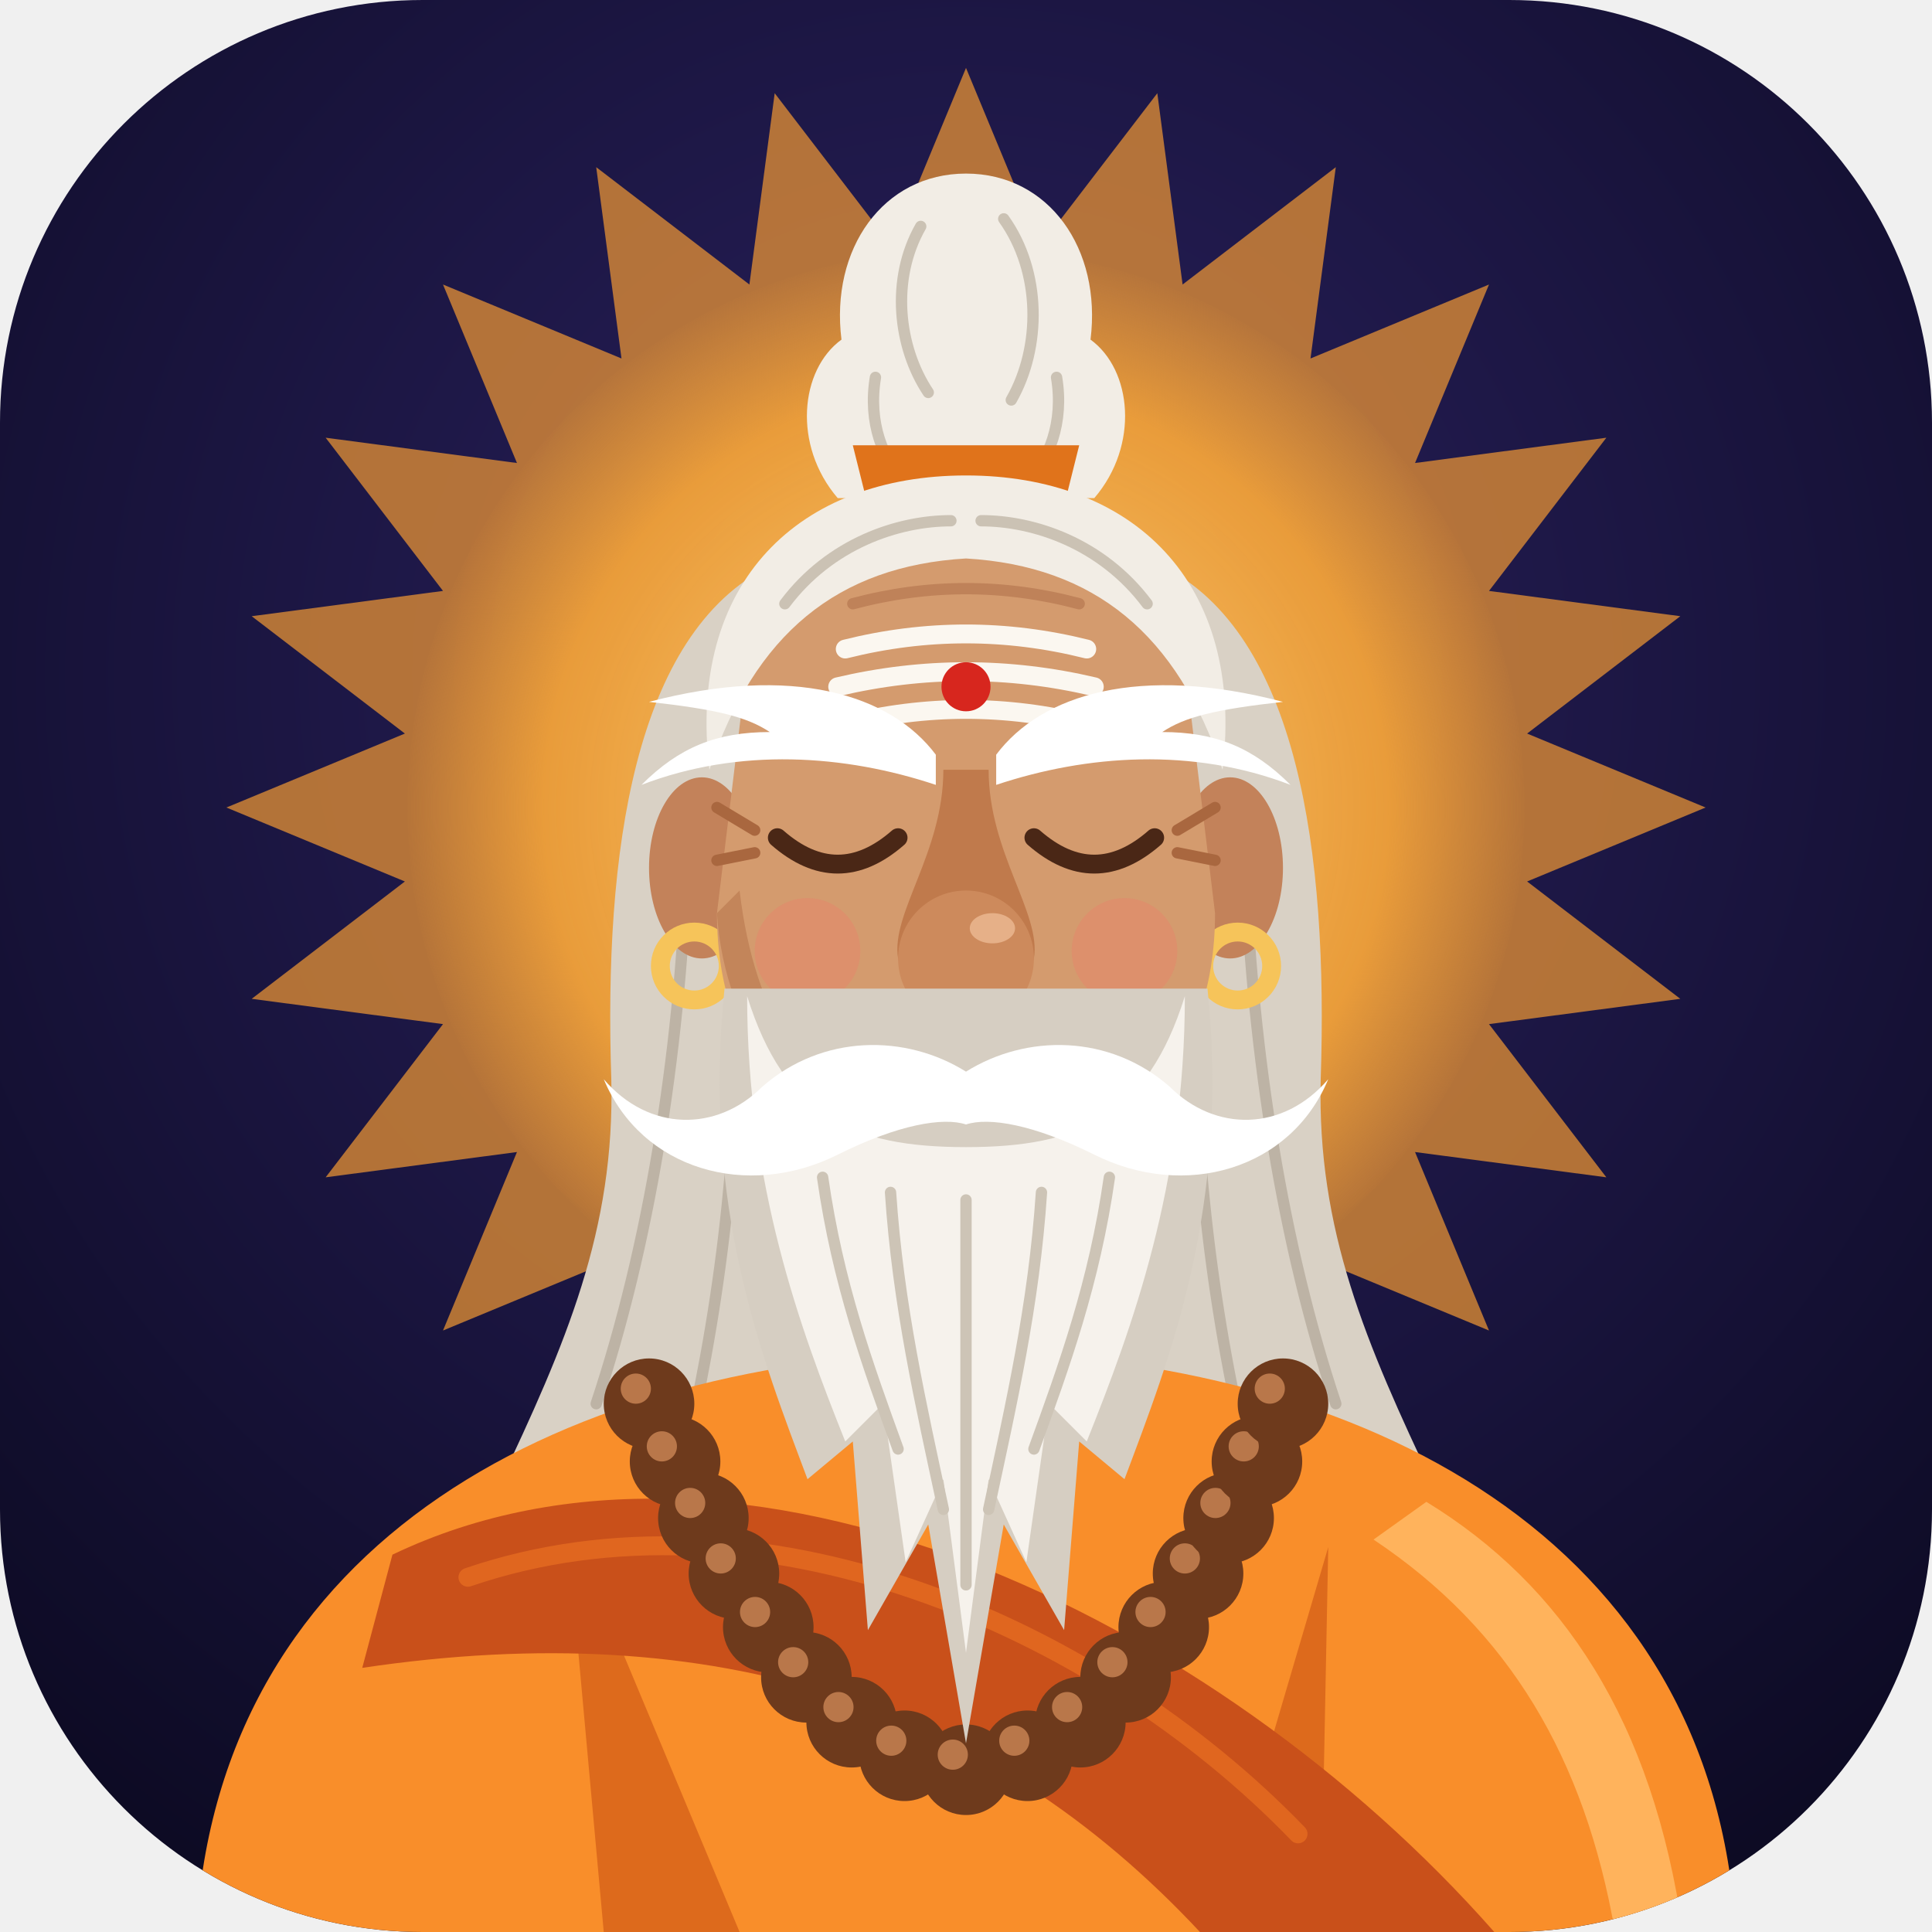
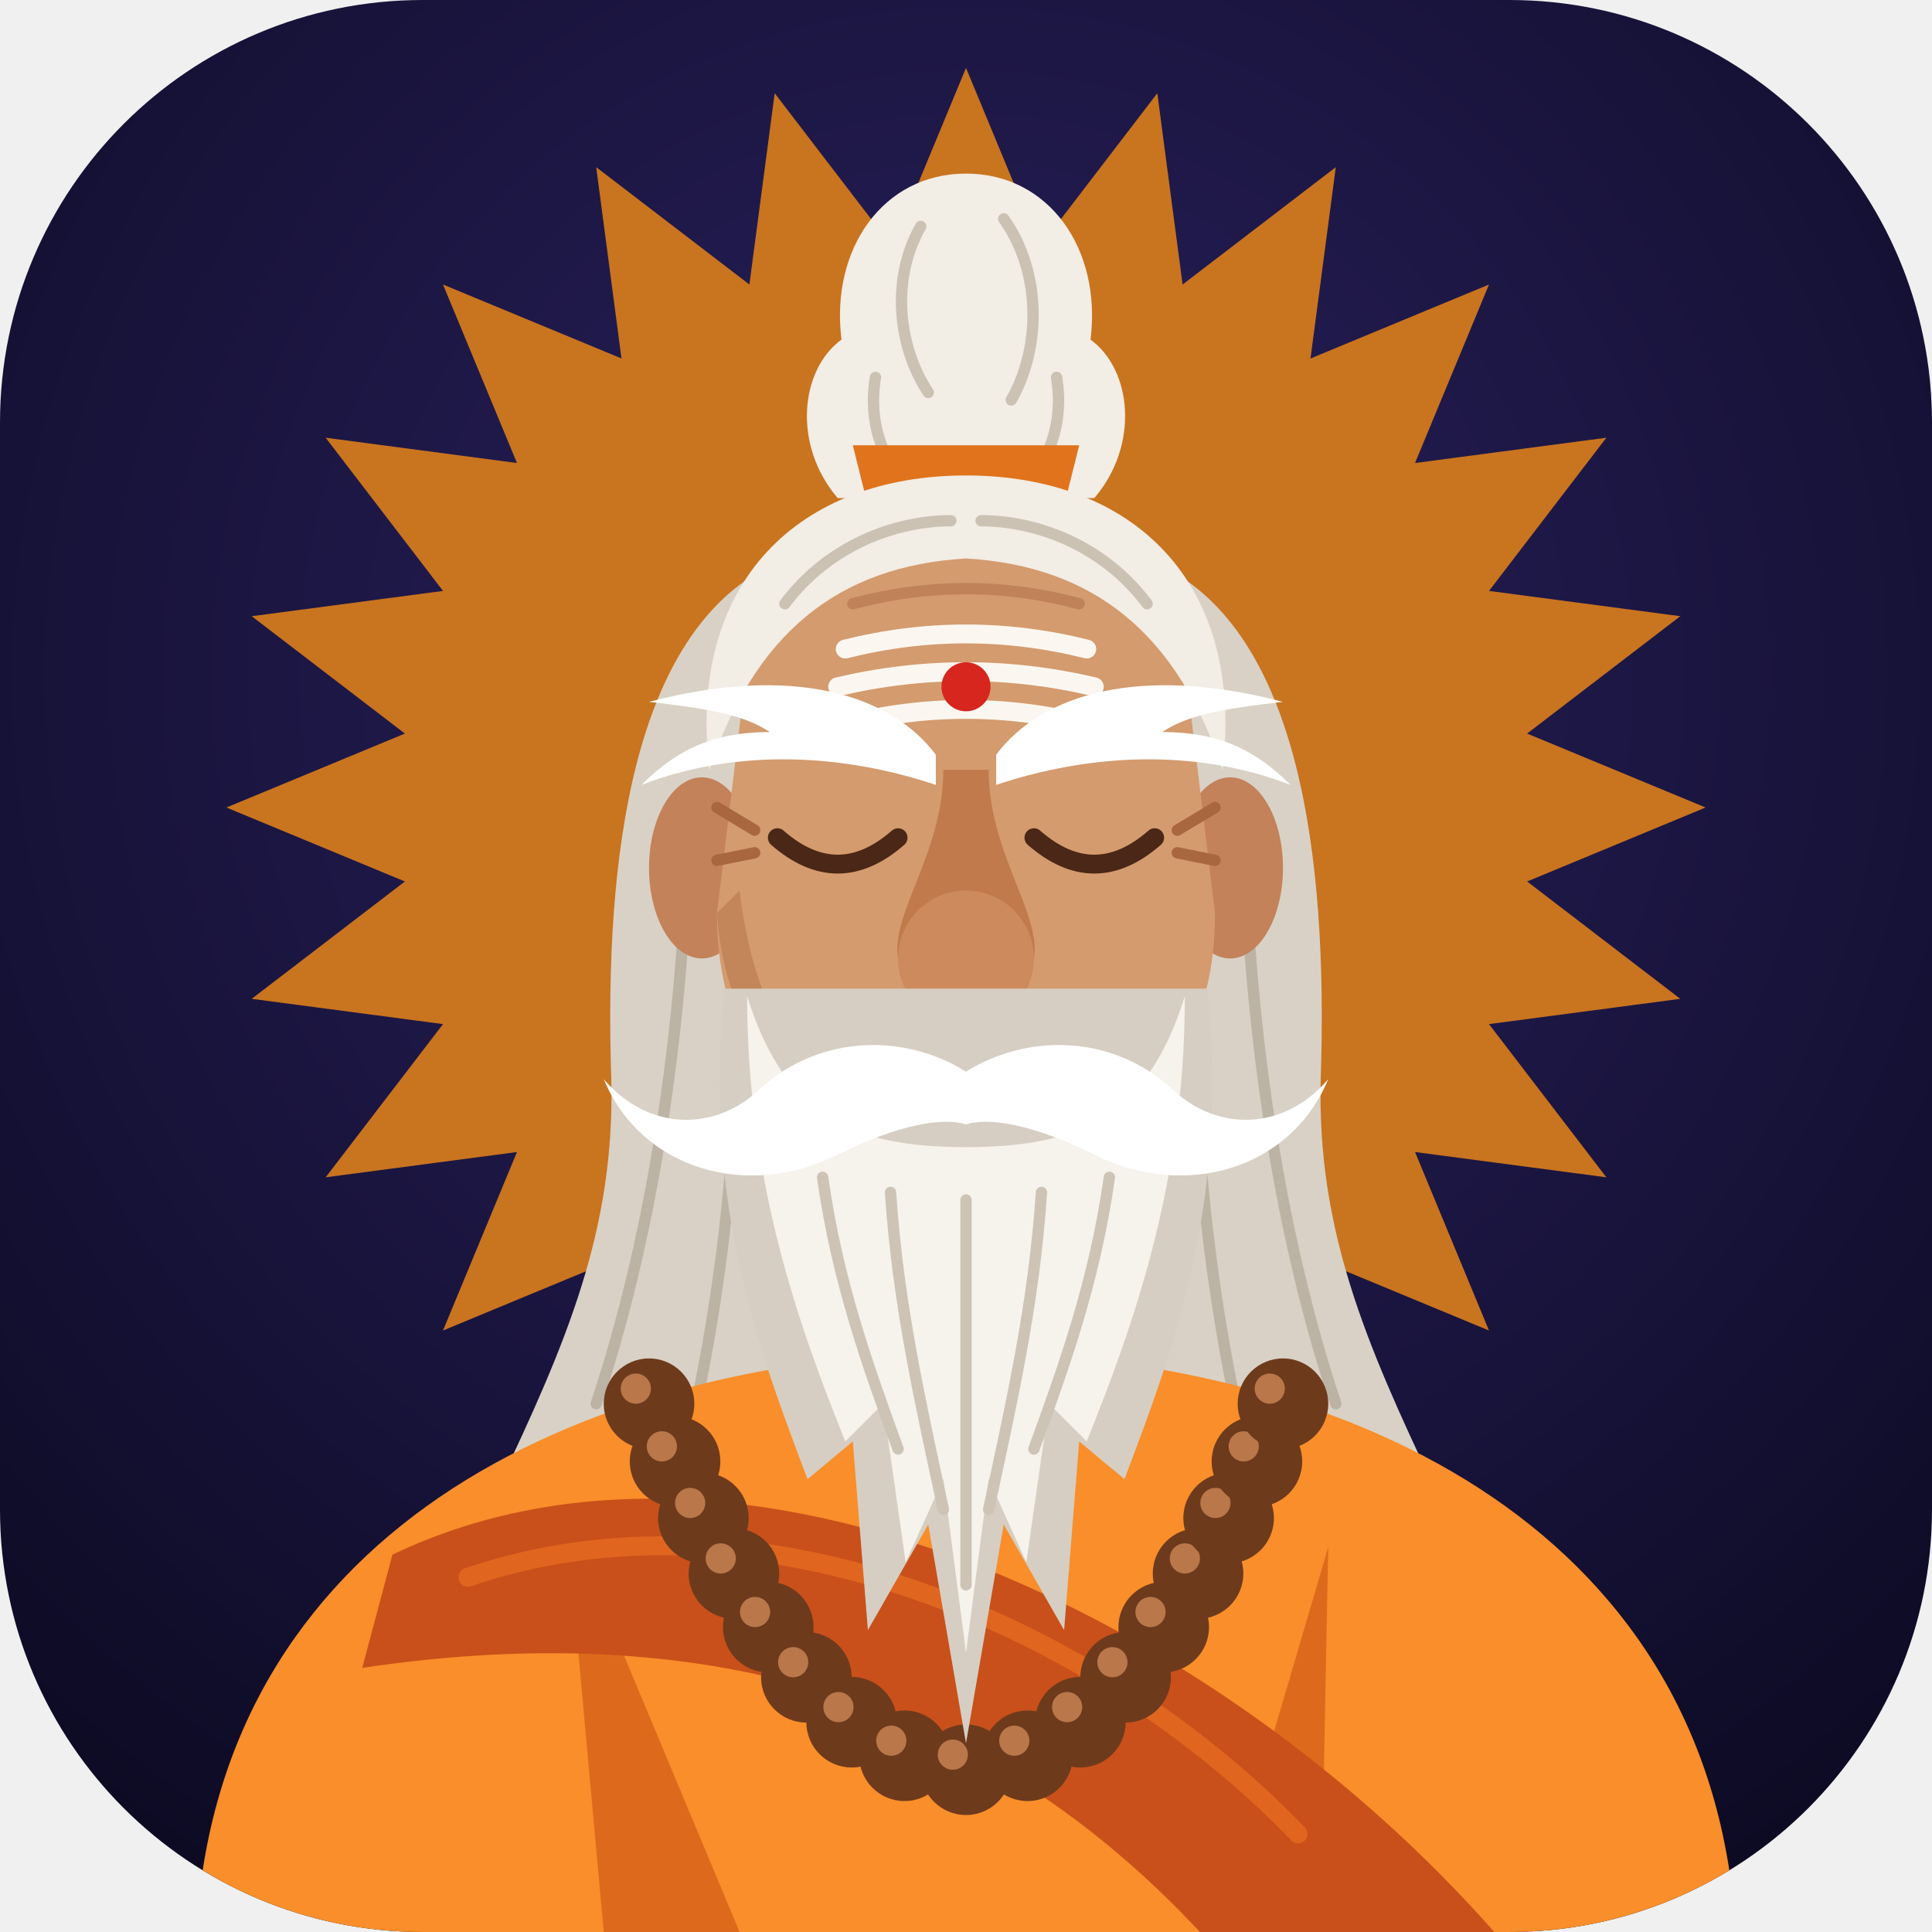
<svg xmlns="http://www.w3.org/2000/svg" viewBox="0 0 512 512" role="img" aria-label="Rigveda AI">
  <defs>
    <clipPath id="tile">
      <rect width="512" height="512" rx="112" />
    </clipPath>
    <radialGradient id="night" cx="50%" cy="35%" r="75%">
      <stop offset="0" stop-color="#2a2160" />
      <stop offset="1" stop-color="#0c0a22" />
    </radialGradient>
    <radialGradient id="glow" cx="50%" cy="50%" r="50%">
      <stop offset="0" stop-color="#ffd27a" />
      <stop offset=".75" stop-color="#f6a63a" stop-opacity=".8" />
      <stop offset="1" stop-color="#f6a63a" stop-opacity="0" />
    </radialGradient>
    <g id="sidehair">
      <path d="M204 150 C168 168 160 226 162 286 C163 326 150 356 132 394 L164 380 L166 412 L190 380 L198 404 L212 340 L214 220 Z" fill="#d9d1c5" />
      <path d="M182 230 C180 280 172 330 158 372 M196 250 C196 300 192 340 182 384" fill="none" stroke="#bdb3a5" stroke-width="3" stroke-linecap="round" />
    </g>
    <g id="brow">
      <path d="M248 200 C236 184 210 176 172 186 C190 188 198 190 204 194 C190 194 180 198 170 208 C196 198 224 200 248 208 Z" fill="#ffffff" />
    </g>
    <g id="moustache">
      <path d="M256 280 C240 270 218 270 202 284 C190 296 172 296 160 282 C170 306 198 314 222 302 C238 294 250 292 256 294 Z" fill="#ffffff" />
    </g>
    <g id="earring">
      <circle cx="184" cy="256" r="9" fill="none" stroke="#f6c45a" stroke-width="5" />
    </g>
  </defs>
  <g clip-path="url(#tile)">
    <rect width="512" height="512" fill="url(#night)" />
-     <polygon points="452.0,214.0 404.7,233.6 445.3,264.7 394.6,271.4 425.7,312.0 375.0,305.3 394.6,352.6 347.3,333.0 354.0,383.7 313.4,352.6 306.7,403.3 275.6,362.7 256.0,410.0 236.4,362.7 205.3,403.3 198.6,352.6 158.0,383.7 164.7,333.0 117.4,352.6 137.0,305.3 86.3,312.0 117.4,271.4 66.7,264.7 107.3,233.6 60.0,214.0 107.3,194.4 66.7,163.3 117.4,156.6 86.3,116.0 137.0,122.7 117.4,75.4 164.7,95.0 158.0,44.3 198.6,75.4 205.3,24.7 236.4,65.3 256.0,18.0 275.6,65.3 306.7,24.7 313.4,75.4 354.0,44.3 347.3,95.0 394.6,75.4 375.0,122.7 425.7,116.0 394.6,156.6 445.3,163.3 404.7,194.4" fill="#f39a33" opacity=".7" />
-     <circle cx="256" cy="214" r="148" fill="url(#glow)" />
+     <polygon points="452.0,214.0 404.7,233.6 445.3,264.7 394.6,271.4 425.7,312.0 375.0,305.3 394.6,352.6 347.3,333.0 354.0,383.7 313.4,352.6 306.7,403.3 275.6,362.7 256.0,410.0 236.4,362.7 205.3,403.3 198.6,352.6 158.0,383.7 164.7,333.0 117.4,352.6 137.0,305.3 86.3,312.0 117.4,271.4 66.7,264.7 107.3,233.6 60.0,214.0 107.3,194.4 66.7,163.3 117.4,156.6 86.3,116.0 137.0,122.7 117.4,75.4 164.7,95.0 158.0,44.3 198.6,75.4 205.3,24.7 236.4,65.3 256.0,18.0 275.6,65.3 306.7,24.7 313.4,75.4 354.0,44.3 347.3,95.0 394.6,75.4 375.0,122.7 425.7,116.0 394.6,156.6 445.3,163.3 404.7,194.4" fill="#c9741f" />
    <use href="#sidehair" />
    <use href="#sidehair" transform="translate(512 0) scale(-1 1)" />
    <path d="M52 512 C58 408 150 360 256 358 C362 360 454 408 460 512 Z" fill="#f98e2a" />
-     <path d="M378 398 C414 420 438 456 446 512 L428 512 C420 466 400 432 364 408 Z" fill="#ffb35c" />
    <path d="M150 402 L196 512 L160 512 Z M352 410 L322 512 L350 512 Z" fill="#dd6a1c" />
    <path d="M104 412 C196 368 322 428 396 512 L318 512 C262 452 190 428 96 442 Z" fill="#c9501a" />
    <path d="M124 418 C200 392 290 430 344 486" fill="none" stroke="#e0661f" stroke-width="5" stroke-linecap="round" />
    <rect x="228" y="290" width="56" height="84" rx="18" fill="#b8784e" />
    <circle cx="172.0" cy="372.0" r="12" fill="#6e3a1c" />
    <circle cx="168.5" cy="368.0" r="4" fill="#b9774a" />
    <circle cx="178.9" cy="387.3" r="12" fill="#6e3a1c" />
    <circle cx="175.4" cy="383.3" r="4" fill="#b9774a" />
    <circle cx="186.4" cy="402.3" r="12" fill="#6e3a1c" />
    <circle cx="182.9" cy="398.3" r="4" fill="#b9774a" />
    <circle cx="194.5" cy="417.0" r="12" fill="#6e3a1c" />
    <circle cx="191.0" cy="413.0" r="4" fill="#b9774a" />
    <circle cx="203.6" cy="431.2" r="12" fill="#6e3a1c" />
    <circle cx="200.1" cy="427.2" r="4" fill="#b9774a" />
    <circle cx="213.7" cy="444.5" r="12" fill="#6e3a1c" />
    <circle cx="210.2" cy="440.5" r="4" fill="#b9774a" />
    <circle cx="225.7" cy="456.4" r="12" fill="#6e3a1c" />
    <circle cx="222.2" cy="452.4" r="4" fill="#b9774a" />
    <circle cx="239.7" cy="465.3" r="12" fill="#6e3a1c" />
    <circle cx="236.2" cy="461.3" r="4" fill="#b9774a" />
    <circle cx="256.0" cy="469.0" r="12" fill="#6e3a1c" />
    <circle cx="252.5" cy="465.0" r="4" fill="#b9774a" />
    <circle cx="272.3" cy="465.3" r="12" fill="#6e3a1c" />
    <circle cx="268.8" cy="461.3" r="4" fill="#b9774a" />
    <circle cx="286.3" cy="456.4" r="12" fill="#6e3a1c" />
    <circle cx="282.8" cy="452.4" r="4" fill="#b9774a" />
    <circle cx="298.3" cy="444.5" r="12" fill="#6e3a1c" />
    <circle cx="294.8" cy="440.5" r="4" fill="#b9774a" />
    <circle cx="308.4" cy="431.2" r="12" fill="#6e3a1c" />
    <circle cx="304.9" cy="427.2" r="4" fill="#b9774a" />
    <circle cx="317.5" cy="417.0" r="12" fill="#6e3a1c" />
    <circle cx="314.0" cy="413.0" r="4" fill="#b9774a" />
    <circle cx="325.6" cy="402.3" r="12" fill="#6e3a1c" />
    <circle cx="322.1" cy="398.3" r="4" fill="#b9774a" />
    <circle cx="333.1" cy="387.3" r="12" fill="#6e3a1c" />
    <circle cx="329.6" cy="383.3" r="4" fill="#b9774a" />
    <circle cx="340.0" cy="372.0" r="12" fill="#6e3a1c" />
    <circle cx="336.5" cy="368.0" r="4" fill="#b9774a" />
    <ellipse cx="186" cy="230" rx="14" ry="24" fill="#c3825a" />
    <ellipse cx="326" cy="230" rx="14" ry="24" fill="#c3825a" />
-     <use href="#earring" />
-     <use href="#earring" transform="translate(512 0) scale(-1 1)" />
    <path d="M198 176 C198 140 222 128 256 128 C290 128 314 140 314 176 L322 242 C322 282 298 308 256 308 C214 308 190 282 190 242 Z" fill="#d49b6e" />
    <path d="M190 242 C192 274 212 300 240 306 C214 290 200 270 196 236 Z" fill="#c3855a" />
-     <circle cx="214" cy="252" r="14" fill="#e3876a" opacity=".55" />
-     <circle cx="298" cy="252" r="14" fill="#e3876a" opacity=".55" />
    <path d="M226 160 Q256 152 286 160" fill="none" stroke="#bf8259" stroke-width="3" stroke-linecap="round" />
    <path d="M224 172 Q256 164 288 172 M222 182 Q256 174 290 182 M224 192 Q256 184 288 192" fill="none" stroke="#fbf7f0" stroke-width="5" stroke-linecap="round" />
    <circle cx="256" cy="182" r="6.5" fill="#d7261e" />
    <path d="M206 222 Q222 236 238 222 M274 222 Q290 236 306 222" fill="none" stroke="#4a2716" stroke-width="5" stroke-linecap="round" />
    <path d="M200 220 L190 214 M200 226 L190 228 M312 220 L322 214 M312 226 L322 228" fill="none" stroke="#a9673f" stroke-width="3" stroke-linecap="round" />
    <path d="M250 204 C250 226 236 242 238 254 C242 268 270 268 274 254 C276 242 262 226 262 204 Z" fill="#c07a4c" />
    <circle cx="256" cy="254" r="18" fill="#cd8a5c" />
-     <ellipse cx="263" cy="246" rx="6" ry="4" fill="#e6b088" />
    <path d="M256 46 C234 46 220 66 223 90 C212 98 210 118 222 132 L290 132 C302 118 300 98 289 90 C292 66 278 46 256 46 Z" fill="#f2ede5" />
    <path d="M244 60 C236 74 238 92 246 104 M266 58 C276 72 276 92 268 106 M232 100 C230 112 234 122 240 128 M280 100 C282 112 278 122 272 128" fill="none" stroke="#cbc2b4" stroke-width="3" stroke-linecap="round" />
    <path d="M226 118 H286 L282 134 H230 Z" fill="#e0731b" />
    <path d="M188 204 C182 154 212 126 256 126 C300 126 330 154 324 204 C312 168 290 150 256 148 C222 150 200 168 188 204 Z" fill="#f2ede5" />
    <path d="M208 160 C220 144 238 138 252 138 M304 160 C292 144 274 138 260 138" fill="none" stroke="#cbc2b4" stroke-width="3" stroke-linecap="round" />
    <use href="#brow" />
    <use href="#brow" transform="translate(512 0) scale(-1 1)" />
    <path d="M192 262 C186 320 202 360 214 392 L226 382 L230 432 L246 404 L256 462 L266 404 L282 432 L286 382 L298 392 C310 360 326 320 320 262 Z" fill="#d6cec2" />
    <path d="M198 264 C198 314 212 352 224 382 L234 372 L240 414 L250 392 L256 438 L262 392 L272 414 L278 372 L288 382 C300 352 314 314 314 264 C304 296 286 304 256 304 C226 304 208 296 198 264 Z" fill="#f6f2ec" />
    <path d="M218 312 C222 340 230 362 238 384 M236 316 C238 346 244 372 250 400 M256 318 L256 420 M276 316 C274 346 268 372 262 400 M294 312 C290 340 282 362 274 384" fill="none" stroke="#cdc4b6" stroke-width="3" stroke-linecap="round" />
    <g transform="translate(0 4)">
      <use href="#moustache" />
      <use href="#moustache" transform="translate(512 0) scale(-1 1)" />
    </g>
  </g>
</svg>
